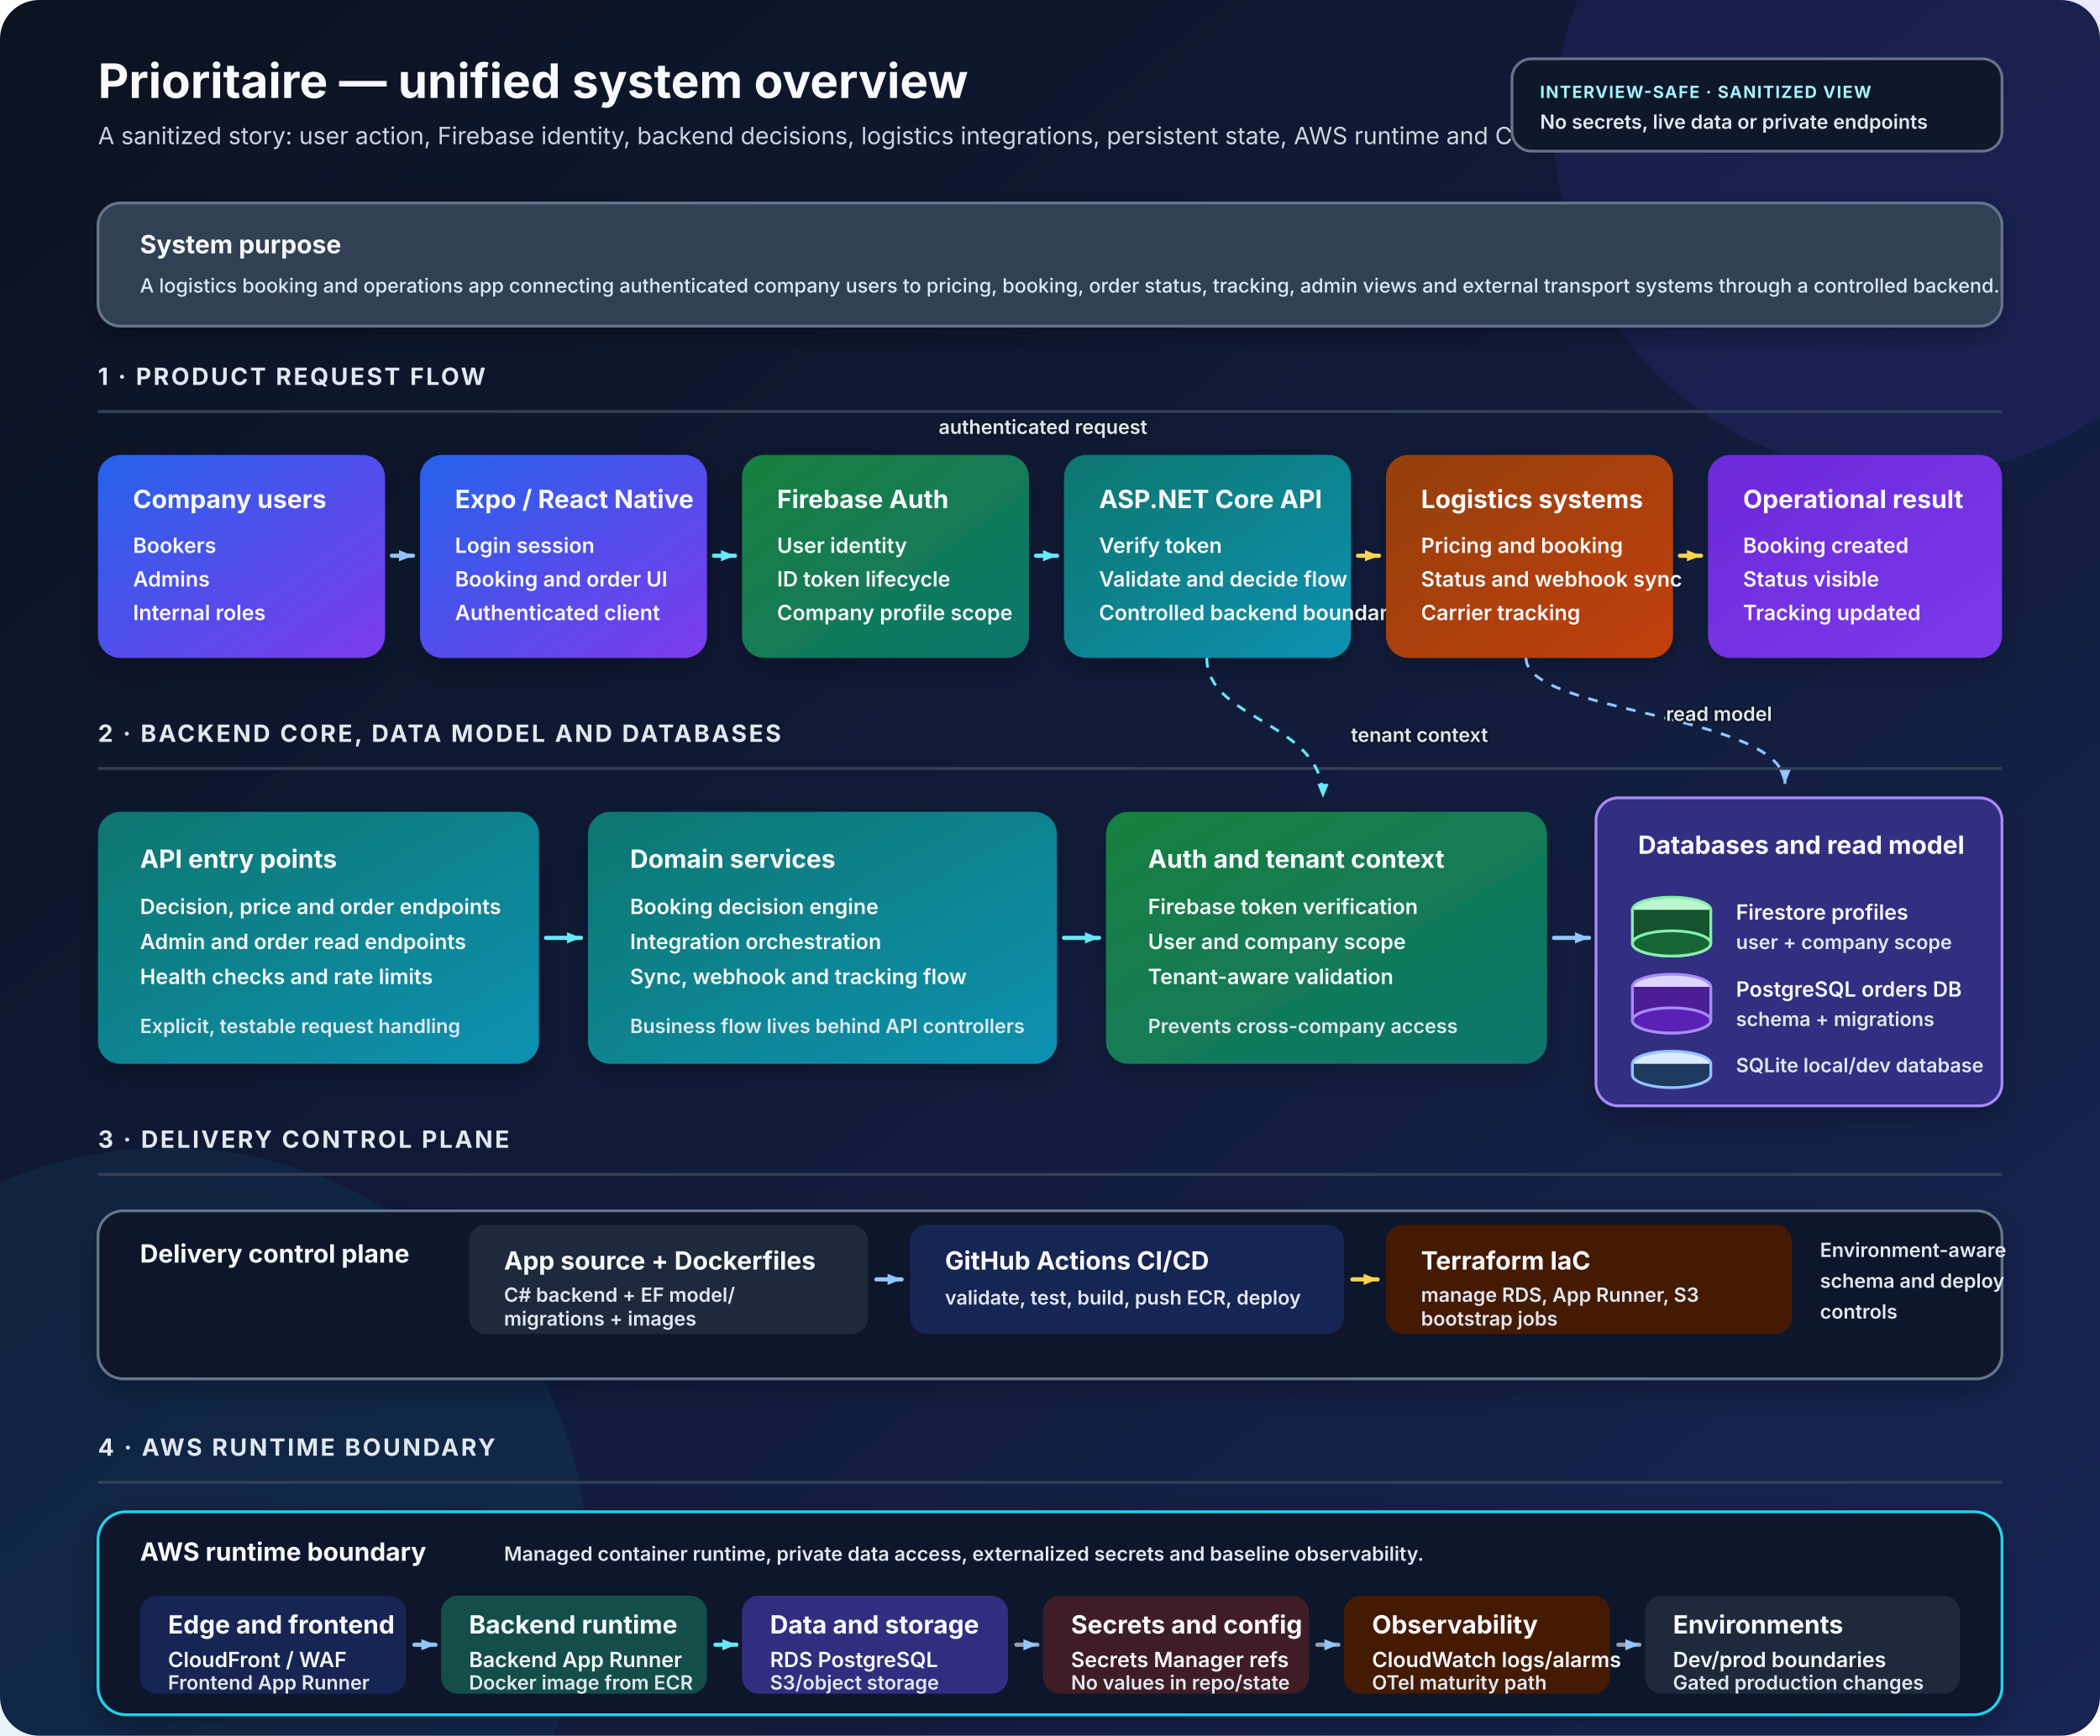
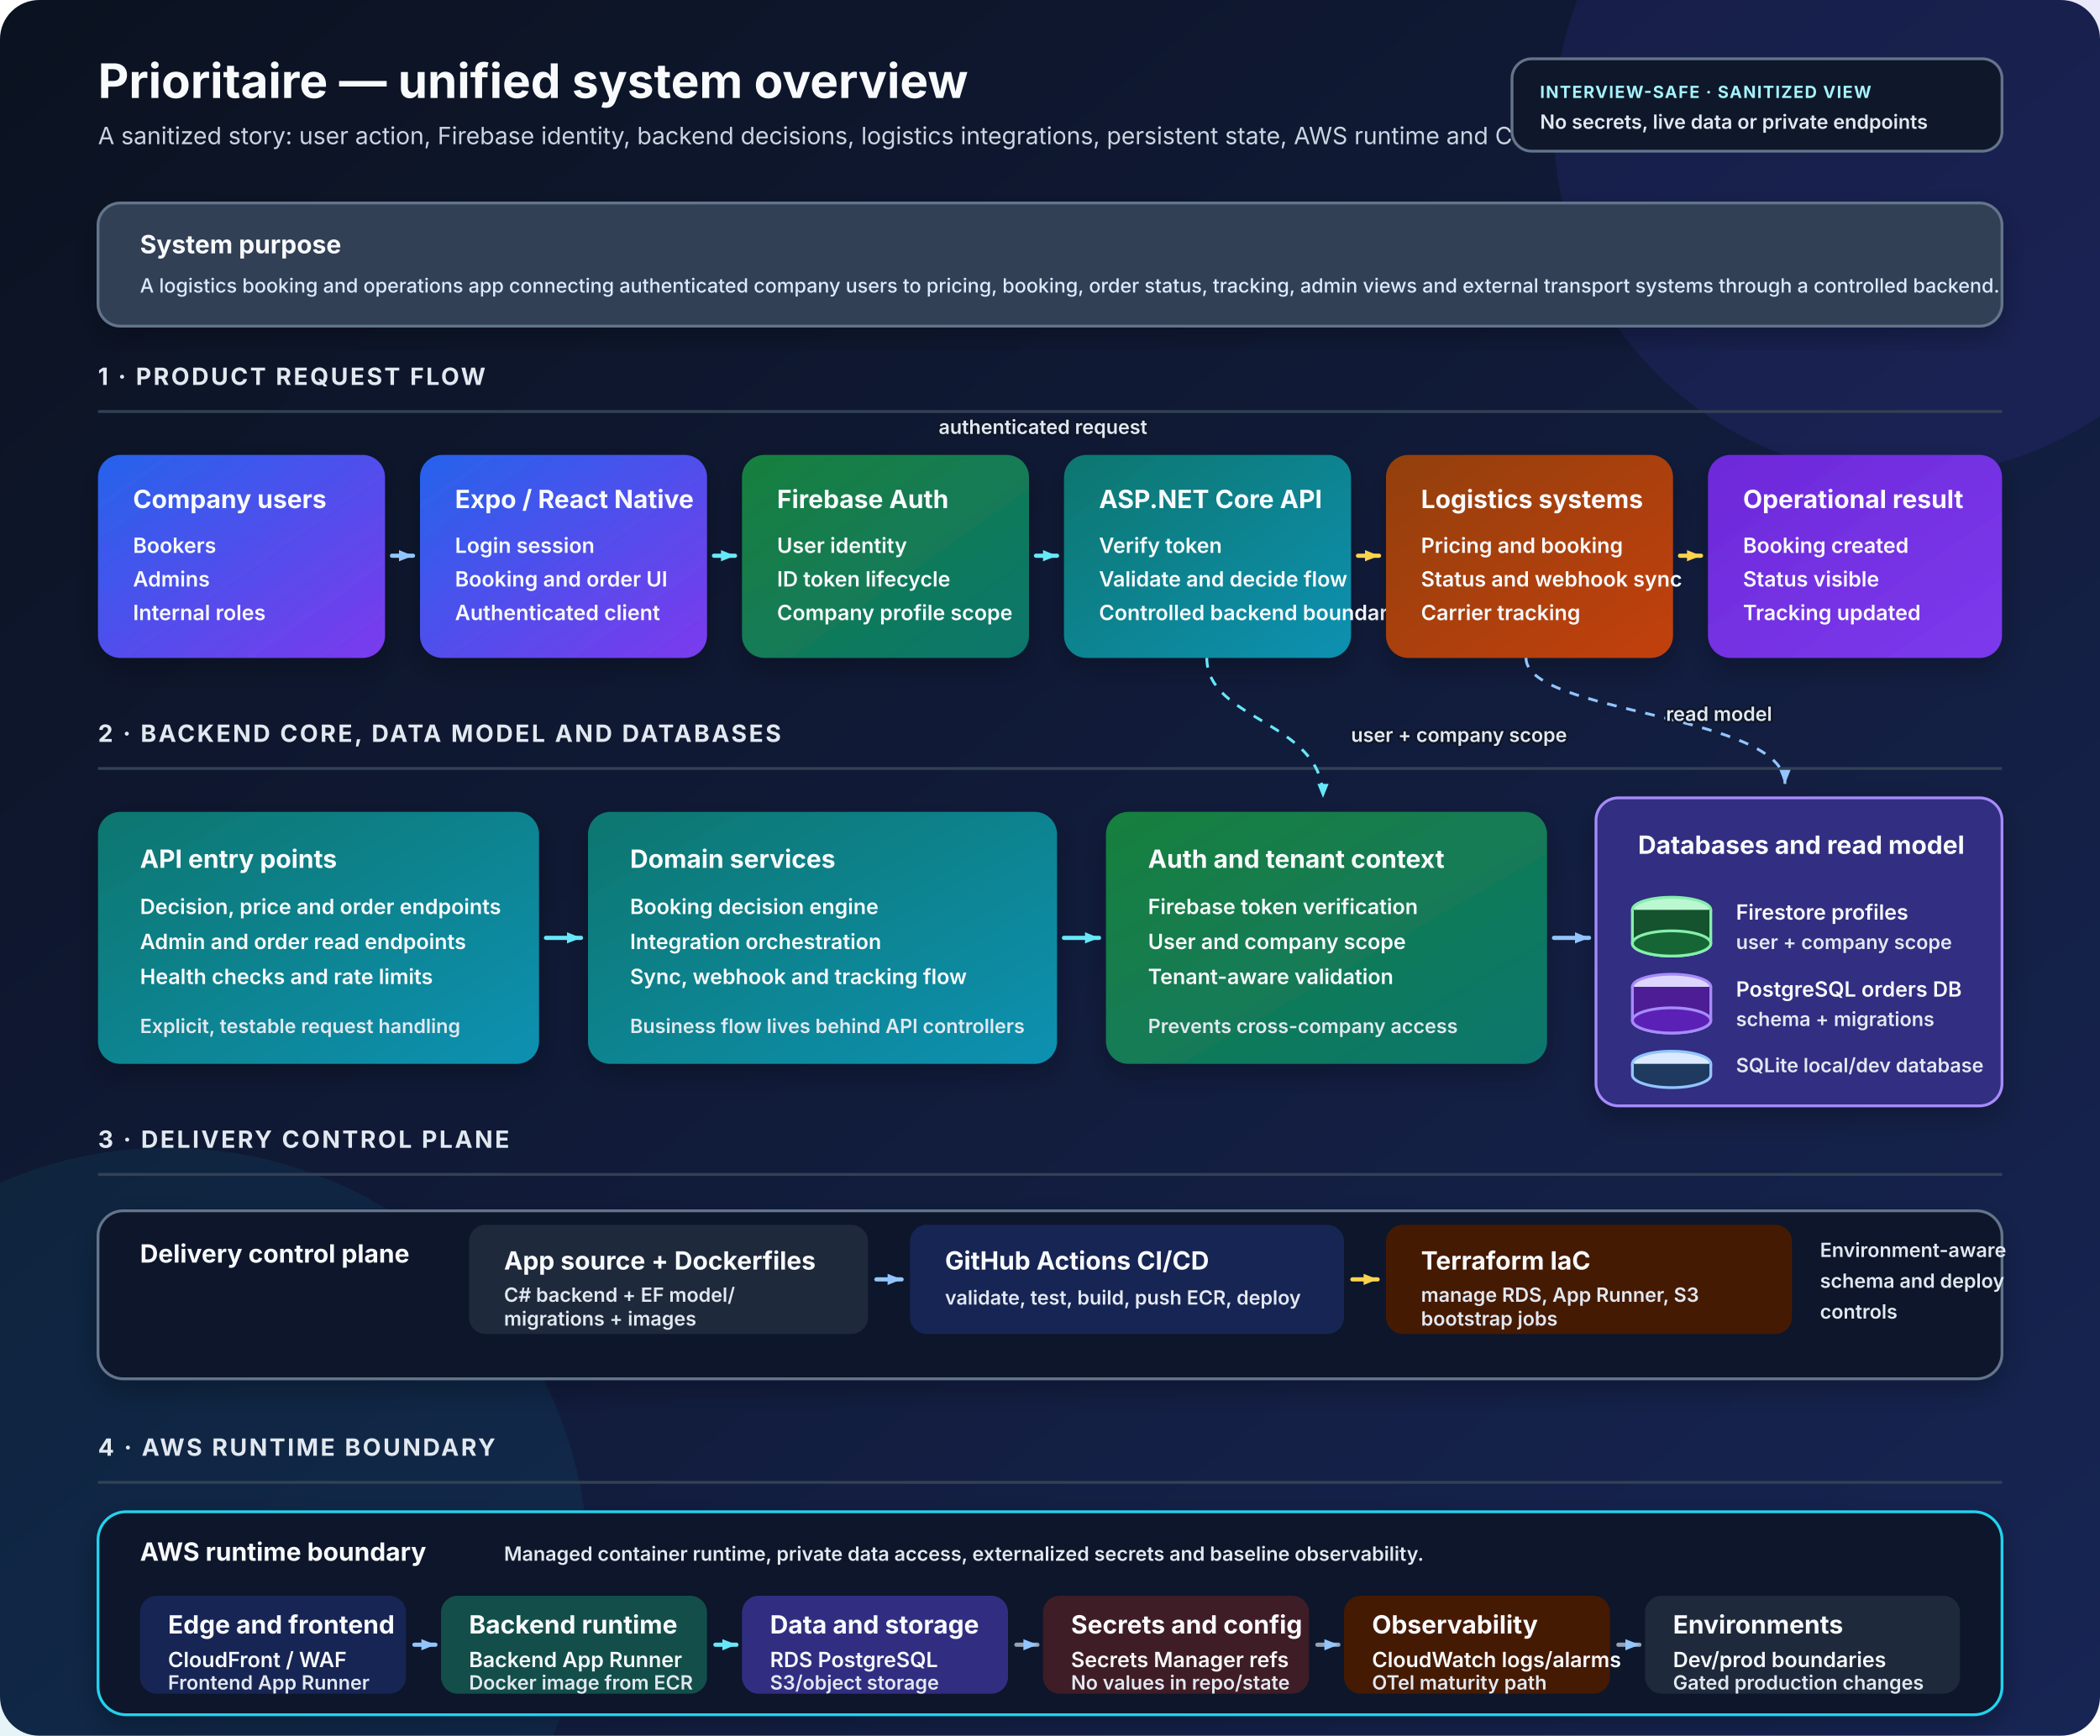
<svg xmlns="http://www.w3.org/2000/svg" width="1500" height="1240" viewBox="0 0 1500 1240" preserveAspectRatio="xMidYMid meet" shape-rendering="geometricPrecision" text-rendering="optimizeLegibility" role="img" aria-labelledby="title desc">
  <defs>
    <linearGradient id="bg" x1="0" y1="0" x2="1" y2="1">
      <stop offset="0" stop-color="#0b1220" />
      <stop offset="1" stop-color="#172554" />
    </linearGradient>
    <linearGradient id="app" x1="0" y1="0" x2="1" y2="1">
      <stop offset="0" stop-color="#2563eb" />
      <stop offset="1" stop-color="#7c3aed" />
    </linearGradient>
    <linearGradient id="identity" x1="0" y1="0" x2="1" y2="1">
      <stop offset="0" stop-color="#15803d" />
      <stop offset="1" stop-color="#0f766e" />
    </linearGradient>
    <linearGradient id="platform" x1="0" y1="0" x2="1" y2="1">
      <stop offset="0" stop-color="#0f766e" />
      <stop offset="1" stop-color="#0891b2" />
    </linearGradient>
    <linearGradient id="integration" x1="0" y1="0" x2="1" y2="1">
      <stop offset="0" stop-color="#92400e" />
      <stop offset="1" stop-color="#c2410c" />
    </linearGradient>
    <linearGradient id="result" x1="0" y1="0" x2="1" y2="1">
      <stop offset="0" stop-color="#6d28d9" />
      <stop offset="1" stop-color="#7c3aed" />
    </linearGradient>
    <linearGradient id="surface" x1="0" y1="0" x2="1" y2="1">
      <stop offset="0" stop-color="#1e293b" />
      <stop offset="1" stop-color="#334155" />
    </linearGradient>
    <filter id="shadow" x="-20%" y="-20%" width="140%" height="140%">
      <feDropShadow dx="0" dy="8" stdDeviation="10" flood-color="#000" flood-opacity=".25" />
    </filter>
    <marker id="arrow-blue" markerUnits="userSpaceOnUse" markerWidth="10" markerHeight="8" refX="10" refY="4" orient="auto">
      <path d="M0,0 L0,8 L10,4 z" fill="#93c5fd" />
    </marker>
    <marker id="arrow-teal" markerUnits="userSpaceOnUse" markerWidth="10" markerHeight="8" refX="10" refY="4" orient="auto">
      <path d="M0,0 L0,8 L10,4 z" fill="#67e8f9" />
    </marker>
    <marker id="arrow-amber" markerUnits="userSpaceOnUse" markerWidth="10" markerHeight="8" refX="10" refY="4" orient="auto">
      <path d="M0,0 L0,8 L10,4 z" fill="#fcd34d" />
    </marker>
    <style>
      .title { font: 700 34px Inter, ui-sans-serif, system-ui, sans-serif; fill: #f8fafc; }
      .subtitle { font: 400 17px Inter, ui-sans-serif, system-ui, sans-serif; fill: #cbd5e1; }
      .section { font: 700 17px Inter, ui-sans-serif, system-ui, sans-serif; fill: #e2e8f0; letter-spacing: 1.5px; }
      .box-title { font: 700 18px Inter, ui-sans-serif, system-ui, sans-serif; fill: #f8fafc; }
      .box-text { font: 600 15px Inter, ui-sans-serif, system-ui, sans-serif; fill: #f8fafc; }
      .purpose-text { font: 500 14px Inter, ui-sans-serif, system-ui, sans-serif; fill: #dbeafe; }
      .small { font: 600 14px Inter, ui-sans-serif, system-ui, sans-serif; fill: #e2e8f0; }
      .flow-label { stroke: #0f172a; stroke-width: 3px; stroke-linejoin: round; paint-order: stroke fill; }
      .legend { font: 600 13px Inter, ui-sans-serif, system-ui, sans-serif; fill: #e2e8f0; }
      .chip { font: 700 12px Inter, ui-sans-serif, system-ui, sans-serif; fill: #a5f3fc; letter-spacing: .8px; }
    </style>
  </defs>
  <rect width="1500" height="1240" rx="28" fill="url(#bg)" />
  <circle cx="1360" cy="90" r="250" fill="#4f46e5" opacity=".12" />
  <circle cx="120" cy="1120" r="300" fill="#0891b2" opacity=".10" />
  <text x="70" y="70" class="title">Prioritaire — unified system overview</text>
  <text x="70" y="103" class="subtitle">A sanitized story: user action, Firebase identity, backend decisions, logistics integrations, persistent state, AWS runtime and CI/CD.</text>
  <g>
    <rect x="1080" y="42" width="350" height="66" rx="14" fill="#0f172a" stroke="#64748b" stroke-width="2" />
    <text x="1100" y="70" class="chip">INTERVIEW-SAFE · SANITIZED VIEW</text>
    <text x="1100" y="92" class="small">No secrets, live data or private endpoints</text>
  </g>
  <g>
    <rect filter="url(#shadow)" x="70" y="145" width="1360" height="88" rx="16" fill="#334155" stroke="#64748b" stroke-width="2" />
    <text x="100" y="181" class="box-title">System purpose</text>
    <text x="100" y="209" class="purpose-text">A logistics booking and operations app connecting authenticated company users to pricing, booking, order status, tracking, admin views and external transport systems through a controlled backend.</text>
  </g>
  <text x="70" y="275" class="section">1 · PRODUCT REQUEST FLOW</text>
  <line x1="70" y1="294" x2="1430" y2="294" stroke="#334155" stroke-width="2" />
  <g>
    <rect filter="url(#shadow)" x="70" y="325" width="205" height="145" rx="16" fill="url(#app)" />
    <text x="95" y="363" class="box-title">Company users</text>
    <text x="95" y="395" class="box-text">Bookers</text>
    <text x="95" y="419" class="box-text">Admins</text>
    <text x="95" y="443" class="box-text">Internal roles</text>
  </g>
  <g>
    <rect filter="url(#shadow)" x="300" y="325" width="205" height="145" rx="16" fill="url(#app)" />
    <text x="325" y="363" class="box-title">Expo / React Native</text>
    <text x="325" y="395" class="box-text">Login session</text>
    <text x="325" y="419" class="box-text">Booking and order UI</text>
    <text x="325" y="443" class="box-text">Authenticated client</text>
  </g>
  <g>
    <rect filter="url(#shadow)" x="530" y="325" width="205" height="145" rx="16" fill="url(#identity)" />
    <text x="555" y="363" class="box-title">Firebase Auth</text>
    <text x="555" y="395" class="box-text">User identity</text>
    <text x="555" y="419" class="box-text">ID token lifecycle</text>
    <text x="555" y="443" class="box-text">Company profile scope</text>
  </g>
  <g>
    <rect filter="url(#shadow)" x="760" y="325" width="205" height="145" rx="16" fill="url(#platform)" />
    <text x="785" y="363" class="box-title">ASP.NET Core API</text>
    <text x="785" y="395" class="box-text">Verify token</text>
    <text x="785" y="419" class="box-text">Validate and decide flow</text>
    <text x="785" y="443" class="box-text">Controlled backend boundary</text>
  </g>
  <g>
    <rect filter="url(#shadow)" x="990" y="325" width="205" height="145" rx="16" fill="url(#integration)" />
    <text x="1015" y="363" class="box-title">Logistics systems</text>
    <text x="1015" y="395" class="box-text">Pricing and booking</text>
    <text x="1015" y="419" class="box-text">Status and webhook sync</text>
    <text x="1015" y="443" class="box-text">Carrier tracking</text>
  </g>
  <g>
    <rect filter="url(#shadow)" x="1220" y="325" width="210" height="145" rx="16" fill="url(#result)" />
    <text x="1245" y="363" class="box-title">Operational result</text>
    <text x="1245" y="395" class="box-text">Booking created</text>
    <text x="1245" y="419" class="box-text">Status visible</text>
    <text x="1245" y="443" class="box-text">Tracking updated</text>
  </g>
  <path d="M280 397 L295 397" fill="none" stroke="#93c5fd" stroke-width="3" stroke-linecap="round" marker-end="url(#arrow-blue)" />
  <path d="M510 397 L525 397" fill="none" stroke="#67e8f9" stroke-width="3" stroke-linecap="round" marker-end="url(#arrow-teal)" />
  <path d="M740 397 L755 397" fill="none" stroke="#67e8f9" stroke-width="3" stroke-linecap="round" marker-end="url(#arrow-teal)" />
  <path d="M970 397 L985 397" fill="none" stroke="#fcd34d" stroke-width="3" stroke-linecap="round" marker-end="url(#arrow-amber)" />
  <path d="M1200 397 L1215 397" fill="none" stroke="#fcd34d" stroke-width="3" stroke-linecap="round" marker-end="url(#arrow-amber)" />
  <text x="745" y="310" class="small flow-label" text-anchor="middle">authenticated request</text>
  <text x="70" y="530" class="section">2 · BACKEND CORE, DATA MODEL AND DATABASES</text>
  <line x1="70" y1="549" x2="1430" y2="549" stroke="#334155" stroke-width="2" />
  <g>
    <rect filter="url(#shadow)" x="70" y="580" width="315" height="180" rx="16" fill="url(#platform)" />
    <text x="100" y="620" class="box-title">API entry points</text>
    <text x="100" y="653" class="box-text">Decision, price and order endpoints</text>
    <text x="100" y="678" class="box-text">Admin and order read endpoints</text>
    <text x="100" y="703" class="box-text">Health checks and rate limits</text>
    <text x="100" y="738" class="small">Explicit, testable request handling</text>
  </g>
  <g>
    <rect filter="url(#shadow)" x="420" y="580" width="335" height="180" rx="16" fill="url(#platform)" />
    <text x="450" y="620" class="box-title">Domain services</text>
    <text x="450" y="653" class="box-text">Booking decision engine</text>
    <text x="450" y="678" class="box-text">Integration orchestration</text>
    <text x="450" y="703" class="box-text">Sync, webhook and tracking flow</text>
    <text x="450" y="738" class="small">Business flow lives behind API controllers</text>
  </g>
  <g>
    <rect filter="url(#shadow)" x="790" y="580" width="315" height="180" rx="16" fill="url(#identity)" />
    <text x="820" y="620" class="box-title">Auth and tenant context</text>
    <text x="820" y="653" class="box-text">Firebase token verification</text>
    <text x="820" y="678" class="box-text">User and company scope</text>
    <text x="820" y="703" class="box-text">Tenant-aware validation</text>
    <text x="820" y="738" class="small">Prevents cross-company access</text>
  </g>
  <g>
    <rect filter="url(#shadow)" x="1140" y="570" width="290" height="220" rx="16" fill="#312e81" stroke="#a78bfa" stroke-width="2" />
    <text x="1170" y="610" class="box-title">Databases and read model</text>
    <g>
      <ellipse cx="1194" cy="650" rx="28" ry="9" fill="#bbf7d0" stroke="#86efac" stroke-width="2" />
      <path d="M1166 650 v24 c0 5 13 9 28 9s28-4 28-9v-24" fill="#14532d" stroke="#86efac" stroke-width="2" />
      <ellipse cx="1194" cy="674" rx="28" ry="9" fill="#166534" stroke="#86efac" stroke-width="2" />
      <text x="1240" y="657" class="box-text">Firestore profiles</text>
      <text x="1240" y="678" class="small">user + company scope</text>
    </g>
    <g>
      <ellipse cx="1194" cy="705" rx="28" ry="9" fill="#ddd6fe" stroke="#a78bfa" stroke-width="2" />
      <path d="M1166 705 v24 c0 5 13 9 28 9s28-4 28-9v-24" fill="#4c1d95" stroke="#a78bfa" stroke-width="2" />
      <ellipse cx="1194" cy="729" rx="28" ry="9" fill="#5b21b6" stroke="#a78bfa" stroke-width="2" />
      <text x="1240" y="712" class="box-text">PostgreSQL orders DB</text>
      <text x="1240" y="733" class="small">schema + migrations</text>
    </g>
    <g>
      <ellipse cx="1194" cy="760" rx="28" ry="9" fill="#dbeafe" stroke="#93c5fd" stroke-width="2" />
      <path d="M1166 760 v8 c0 5 13 9 28 9s28-4 28-9v-8" fill="#1e3a5f" stroke="#93c5fd" stroke-width="2" />
      <text x="1240" y="766" class="small">SQLite local/dev database</text>
    </g>
  </g>
  <path d="M390 670 L415 670" fill="none" stroke="#67e8f9" stroke-width="3" stroke-linecap="round" marker-end="url(#arrow-teal)" />
  <path d="M760 670 L785 670" fill="none" stroke="#67e8f9" stroke-width="3" stroke-linecap="round" marker-end="url(#arrow-teal)" />
  <path d="M1110 670 L1135 670" fill="none" stroke="#93c5fd" stroke-width="3" stroke-linecap="round" marker-end="url(#arrow-blue)" />
  <path d="M862 470 C862 515 945 515 945 570" fill="none" stroke="#67e8f9" stroke-width="2" stroke-dasharray="7 7" marker-end="url(#arrow-teal)" />
-   <text x="965" y="530" class="small flow-label">tenant context</text>
+   <text x="965" y="530" class="small flow-label">user + company scope</text>
  <path d="M1090 470 C1090 510 1275 510 1275 560" fill="none" stroke="#93c5fd" stroke-width="2" stroke-dasharray="7 7" marker-end="url(#arrow-blue)" />
  <text x="1190" y="515" class="small flow-label">read model</text>
  <text x="70" y="820" class="section">3 · DELIVERY CONTROL PLANE</text>
  <line x1="70" y1="839" x2="1430" y2="839" stroke="#334155" stroke-width="2" />
  <g>
    <rect filter="url(#shadow)" x="70" y="865" width="1360" height="120" rx="18" fill="#0f172a" stroke="#64748b" stroke-width="2" />
    <text x="100" y="902" class="box-title">Delivery control plane</text>
    <rect x="335" y="875" width="285" height="78" rx="12" fill="#1e293b" />
    <text x="360" y="907" class="box-title" font-size="16">App source + Dockerfiles</text>
    <text x="360" y="930" class="small">C# backend + EF model/</text>
    <text x="360" y="947" class="small">migrations + images</text>
    <rect x="650" y="875" width="310" height="78" rx="12" fill="#172554" />
    <text x="675" y="907" class="box-title" font-size="16">GitHub Actions CI/CD</text>
    <text x="675" y="932" class="small">validate, test, build, push ECR, deploy</text>
    <rect x="990" y="875" width="290" height="78" rx="12" fill="#451a03" />
    <text x="1015" y="907" class="box-title" font-size="16">Terraform IaC</text>
    <text x="1015" y="930" class="small">manage RDS, App Runner, S3</text>
    <text x="1015" y="947" class="small">bootstrap jobs</text>
    <text x="1300" y="898" class="small">Environment-aware</text>
    <text x="1300" y="920" class="small">schema and deploy</text>
    <text x="1300" y="942" class="small">controls</text>
  </g>
  <path d="M626 914 L644 914" fill="none" stroke="#93c5fd" stroke-width="3" stroke-linecap="round" marker-end="url(#arrow-blue)" />
  <path d="M966 914 L984 914" fill="none" stroke="#fcd34d" stroke-width="3" stroke-linecap="round" marker-end="url(#arrow-amber)" />
  <text x="70" y="1040" class="section">4 · AWS RUNTIME BOUNDARY</text>
  <line x1="70" y1="1059" x2="1430" y2="1059" stroke="#334155" stroke-width="2" />
  <g>
    <rect filter="url(#shadow)" x="70" y="1080" width="1360" height="145" rx="20" fill="#0f172a" stroke="#22d3ee" stroke-width="2" />
    <text x="100" y="1115" class="box-title">AWS runtime boundary</text>
    <text x="360" y="1115" class="small">Managed container runtime, private data access, externalized secrets and baseline observability.</text>
    <rect x="100" y="1140" width="190" height="70" rx="12" fill="#172554" />
    <text x="120" y="1167" class="box-title" font-size="16">Edge and frontend</text>
    <text x="120" y="1191" class="box-text">CloudFront / WAF</text>
    <text x="120" y="1207" class="small">Frontend App Runner</text>
    <rect x="315" y="1140" width="190" height="70" rx="12" fill="#134e4a" />
    <text x="335" y="1167" class="box-title" font-size="16">Backend runtime</text>
    <text x="335" y="1191" class="box-text">Backend App Runner</text>
    <text x="335" y="1207" class="small">Docker image from ECR</text>
    <rect x="530" y="1140" width="190" height="70" rx="12" fill="#312e81" />
    <text x="550" y="1167" class="box-title" font-size="16">Data and storage</text>
    <text x="550" y="1191" class="box-text">RDS PostgreSQL</text>
    <text x="550" y="1207" class="small">S3/object storage</text>
    <rect x="745" y="1140" width="190" height="70" rx="12" fill="#3f1d26" />
    <text x="765" y="1167" class="box-title" font-size="16">Secrets and config</text>
    <text x="765" y="1191" class="box-text">Secrets Manager refs</text>
    <text x="765" y="1207" class="small">No values in repo/state</text>
    <rect x="960" y="1140" width="190" height="70" rx="12" fill="#451a03" />
    <text x="980" y="1167" class="box-title" font-size="16">Observability</text>
    <text x="980" y="1191" class="box-text">CloudWatch logs/alarms</text>
    <text x="980" y="1207" class="small">OTel maturity path</text>
    <rect x="1175" y="1140" width="225" height="70" rx="12" fill="#1e293b" />
    <text x="1195" y="1167" class="box-title" font-size="16">Environments</text>
    <text x="1195" y="1191" class="box-text">Dev/prod boundaries</text>
    <text x="1195" y="1207" class="small">Gated production changes</text>
  </g>
  <path d="M296 1175 L311 1175" fill="none" stroke="#93c5fd" stroke-width="3" stroke-linecap="round" marker-end="url(#arrow-blue)" />
  <path d="M511 1175 L526 1175" fill="none" stroke="#67e8f9" stroke-width="3" stroke-linecap="round" marker-end="url(#arrow-teal)" />
  <path d="M726 1175 L741 1175" fill="none" stroke="#94a3b8" stroke-width="3" stroke-linecap="round" marker-end="url(#arrow-blue)" />
  <path d="M941 1175 L956 1175" fill="none" stroke="#94a3b8" stroke-width="3" stroke-linecap="round" marker-end="url(#arrow-blue)" />
  <path d="M1156 1175 L1171 1175" fill="none" stroke="#94a3b8" stroke-width="3" stroke-linecap="round" marker-end="url(#arrow-blue)" />
</svg>
